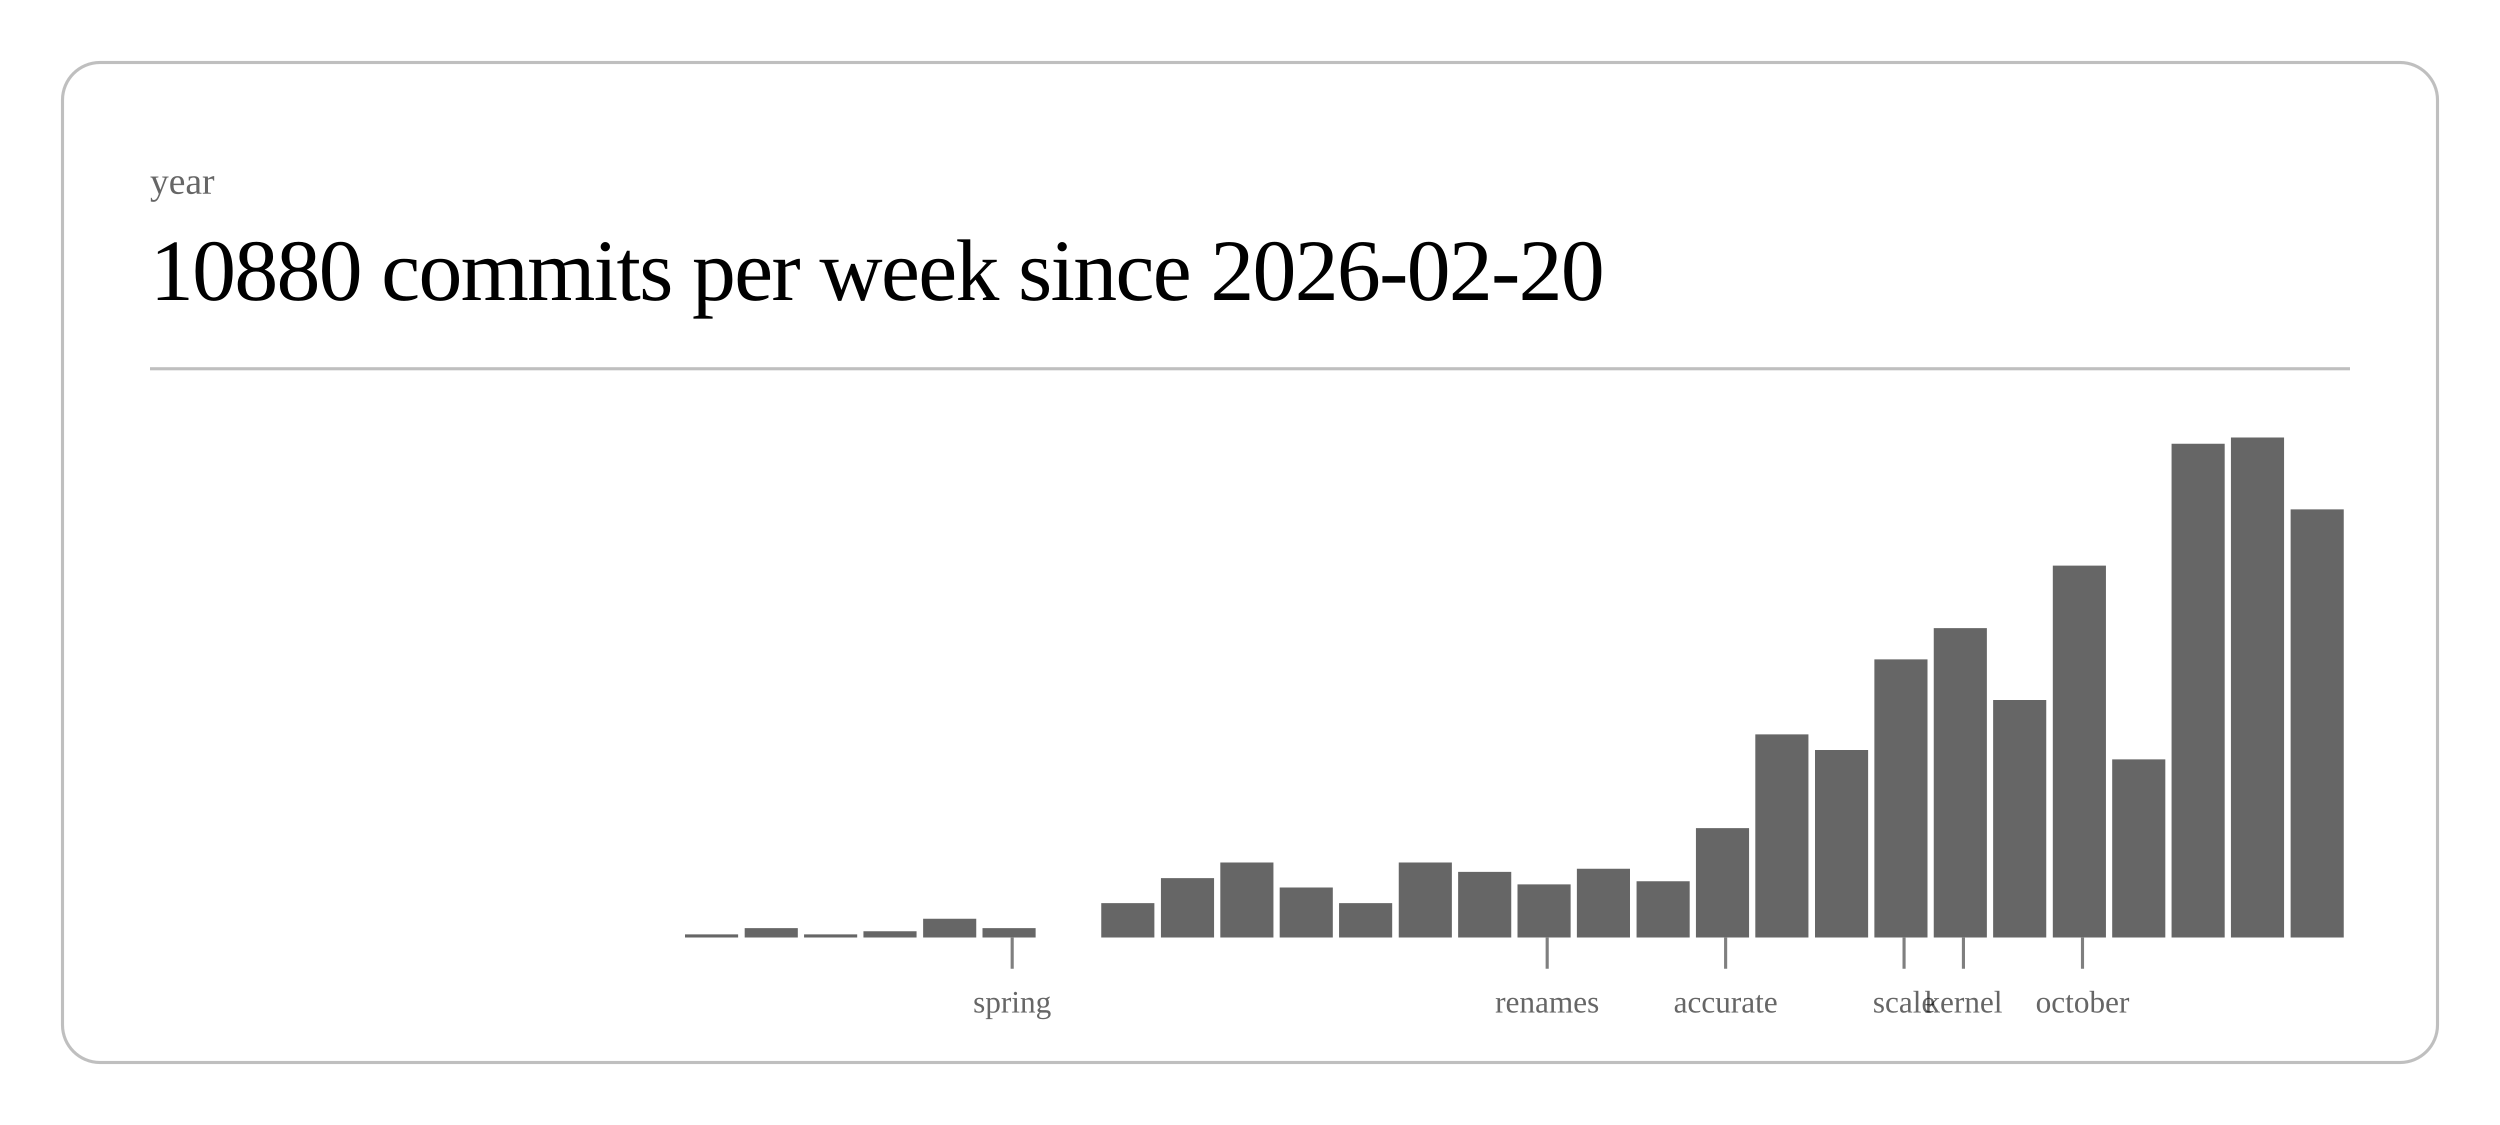
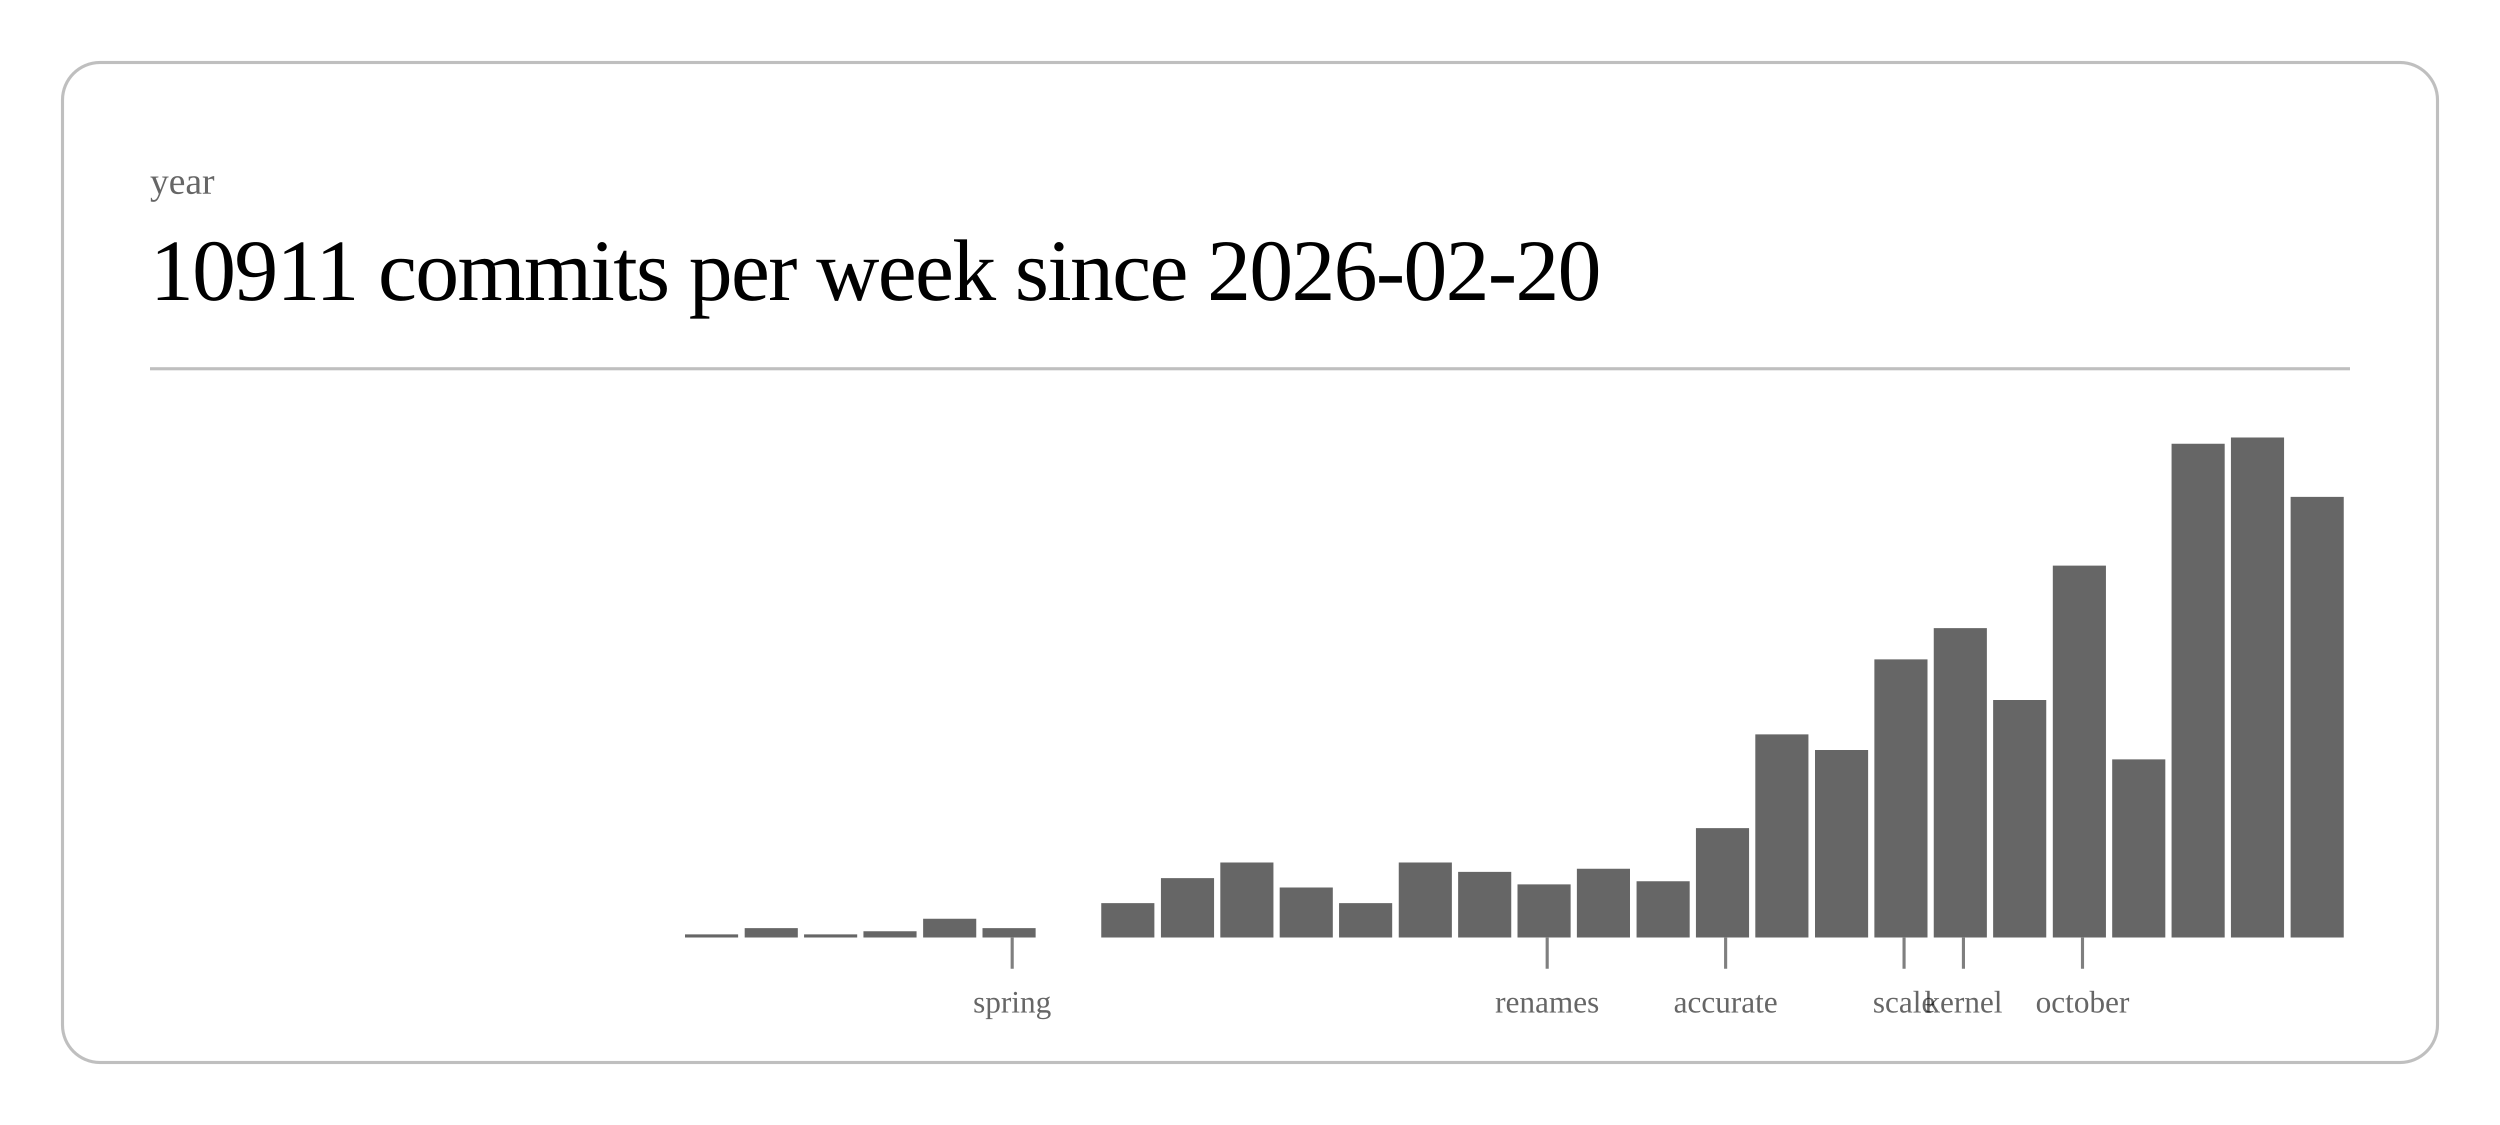
<svg xmlns="http://www.w3.org/2000/svg" class="post-header-svg" viewBox="0 0 800 360" width="800" height="360">
  <rect x="20" y="20" width="760" height="320" rx="12" ry="12" fill="none" stroke="currentColor" stroke-width="1" opacity="0.25" />
  <text fill="currentColor" x="48" y="62" font-size="12" opacity="0.6">year</text>
-   <text fill="currentColor" x="48" y="96" font-size="28" font-weight="300" letter-spacing="-0.5">10880 commits per week since 2026-02-20</text>
+   <text fill="currentColor" x="48" y="96" font-size="28" font-weight="300" letter-spacing="-0.5">10911 commits per week since 2026-02-20</text>
  <line stroke="currentColor" x1="48" y1="118" x2="752" y2="118" stroke-width="1" opacity="0.25" />
  <rect x="219.2" y="299" width="17.0" height="1" fill="currentColor" opacity="0.6" />
  <rect x="238.3" y="297" width="17.0" height="3" fill="currentColor" opacity="0.6" />
  <rect x="257.3" y="299" width="17.0" height="1" fill="currentColor" opacity="0.6" />
  <rect x="276.3" y="298" width="17.0" height="2" fill="currentColor" opacity="0.6" />
  <rect x="295.4" y="294" width="17.0" height="6" fill="currentColor" opacity="0.6" />
  <rect x="314.4" y="297" width="17.0" height="3" fill="currentColor" opacity="0.6" />
  <rect x="352.4" y="289" width="17.0" height="11" fill="currentColor" opacity="0.6" />
  <rect x="371.5" y="281" width="17.0" height="19" fill="currentColor" opacity="0.6" />
  <rect x="390.5" y="276" width="17.0" height="24" fill="currentColor" opacity="0.6" />
  <rect x="409.5" y="284" width="17.0" height="16" fill="currentColor" opacity="0.6" />
  <rect x="428.5" y="289" width="17.0" height="11" fill="currentColor" opacity="0.6" />
  <rect x="447.6" y="276" width="17.0" height="24" fill="currentColor" opacity="0.6" />
  <rect x="466.6" y="279" width="17.0" height="21" fill="currentColor" opacity="0.6" />
  <rect x="485.6" y="283" width="17.0" height="17" fill="currentColor" opacity="0.6" />
  <rect x="504.6" y="278" width="17.0" height="22" fill="currentColor" opacity="0.6" />
  <rect x="523.7" y="282" width="17.0" height="18" fill="currentColor" opacity="0.6" />
  <rect x="542.7" y="265" width="17.0" height="35" fill="currentColor" opacity="0.6" />
  <rect x="561.7" y="235" width="17.0" height="65" fill="currentColor" opacity="0.6" />
  <rect x="580.8" y="240" width="17.0" height="60" fill="currentColor" opacity="0.6" />
  <rect x="599.8" y="211" width="17.0" height="89" fill="currentColor" opacity="0.6" />
  <rect x="618.8" y="201" width="17.0" height="99" fill="currentColor" opacity="0.6" />
  <rect x="637.8" y="224" width="17.0" height="76" fill="currentColor" opacity="0.6" />
  <rect x="656.9" y="181" width="17.0" height="119" fill="currentColor" opacity="0.6" />
  <rect x="675.9" y="243" width="17.0" height="57" fill="currentColor" opacity="0.6" />
  <rect x="694.9" y="142" width="17.0" height="158" fill="currentColor" opacity="0.6" />
  <rect x="713.9" y="140" width="17.0" height="160" fill="currentColor" opacity="0.6" />
-   <rect x="733.0" y="163" width="17.0" height="137" fill="currentColor" opacity="0.6" />
+   <rect x="733.0" y="159" width="17.0" height="141" fill="currentColor" opacity="0.6" />
  <line stroke="currentColor" x1="323.9" y1="300" x2="323.9" y2="310" stroke-width="1" opacity="0.5" />
  <text fill="currentColor" x="323.9" y="324" font-size="10" opacity="0.6" text-anchor="middle">spring</text>
  <line stroke="currentColor" x1="495.1" y1="300" x2="495.1" y2="310" stroke-width="1" opacity="0.5" />
  <text fill="currentColor" x="495.1" y="324" font-size="10" opacity="0.6" text-anchor="middle">renames</text>
  <line stroke="currentColor" x1="552.2" y1="300" x2="552.2" y2="310" stroke-width="1" opacity="0.5" />
  <text fill="currentColor" x="552.2" y="324" font-size="10" opacity="0.6" text-anchor="middle">accurate</text>
  <line stroke="currentColor" x1="609.3" y1="300" x2="609.3" y2="310" stroke-width="1" opacity="0.5" />
  <text fill="currentColor" x="609.3" y="324" font-size="10" opacity="0.6" text-anchor="middle">scale</text>
  <line stroke="currentColor" x1="628.3" y1="300" x2="628.3" y2="310" stroke-width="1" opacity="0.5" />
  <text fill="currentColor" x="628.3" y="324" font-size="10" opacity="0.6" text-anchor="middle">kernel</text>
  <line stroke="currentColor" x1="666.4" y1="300" x2="666.4" y2="310" stroke-width="1" opacity="0.5" />
  <text fill="currentColor" x="666.4" y="324" font-size="10" opacity="0.6" text-anchor="middle">october</text>
</svg>
